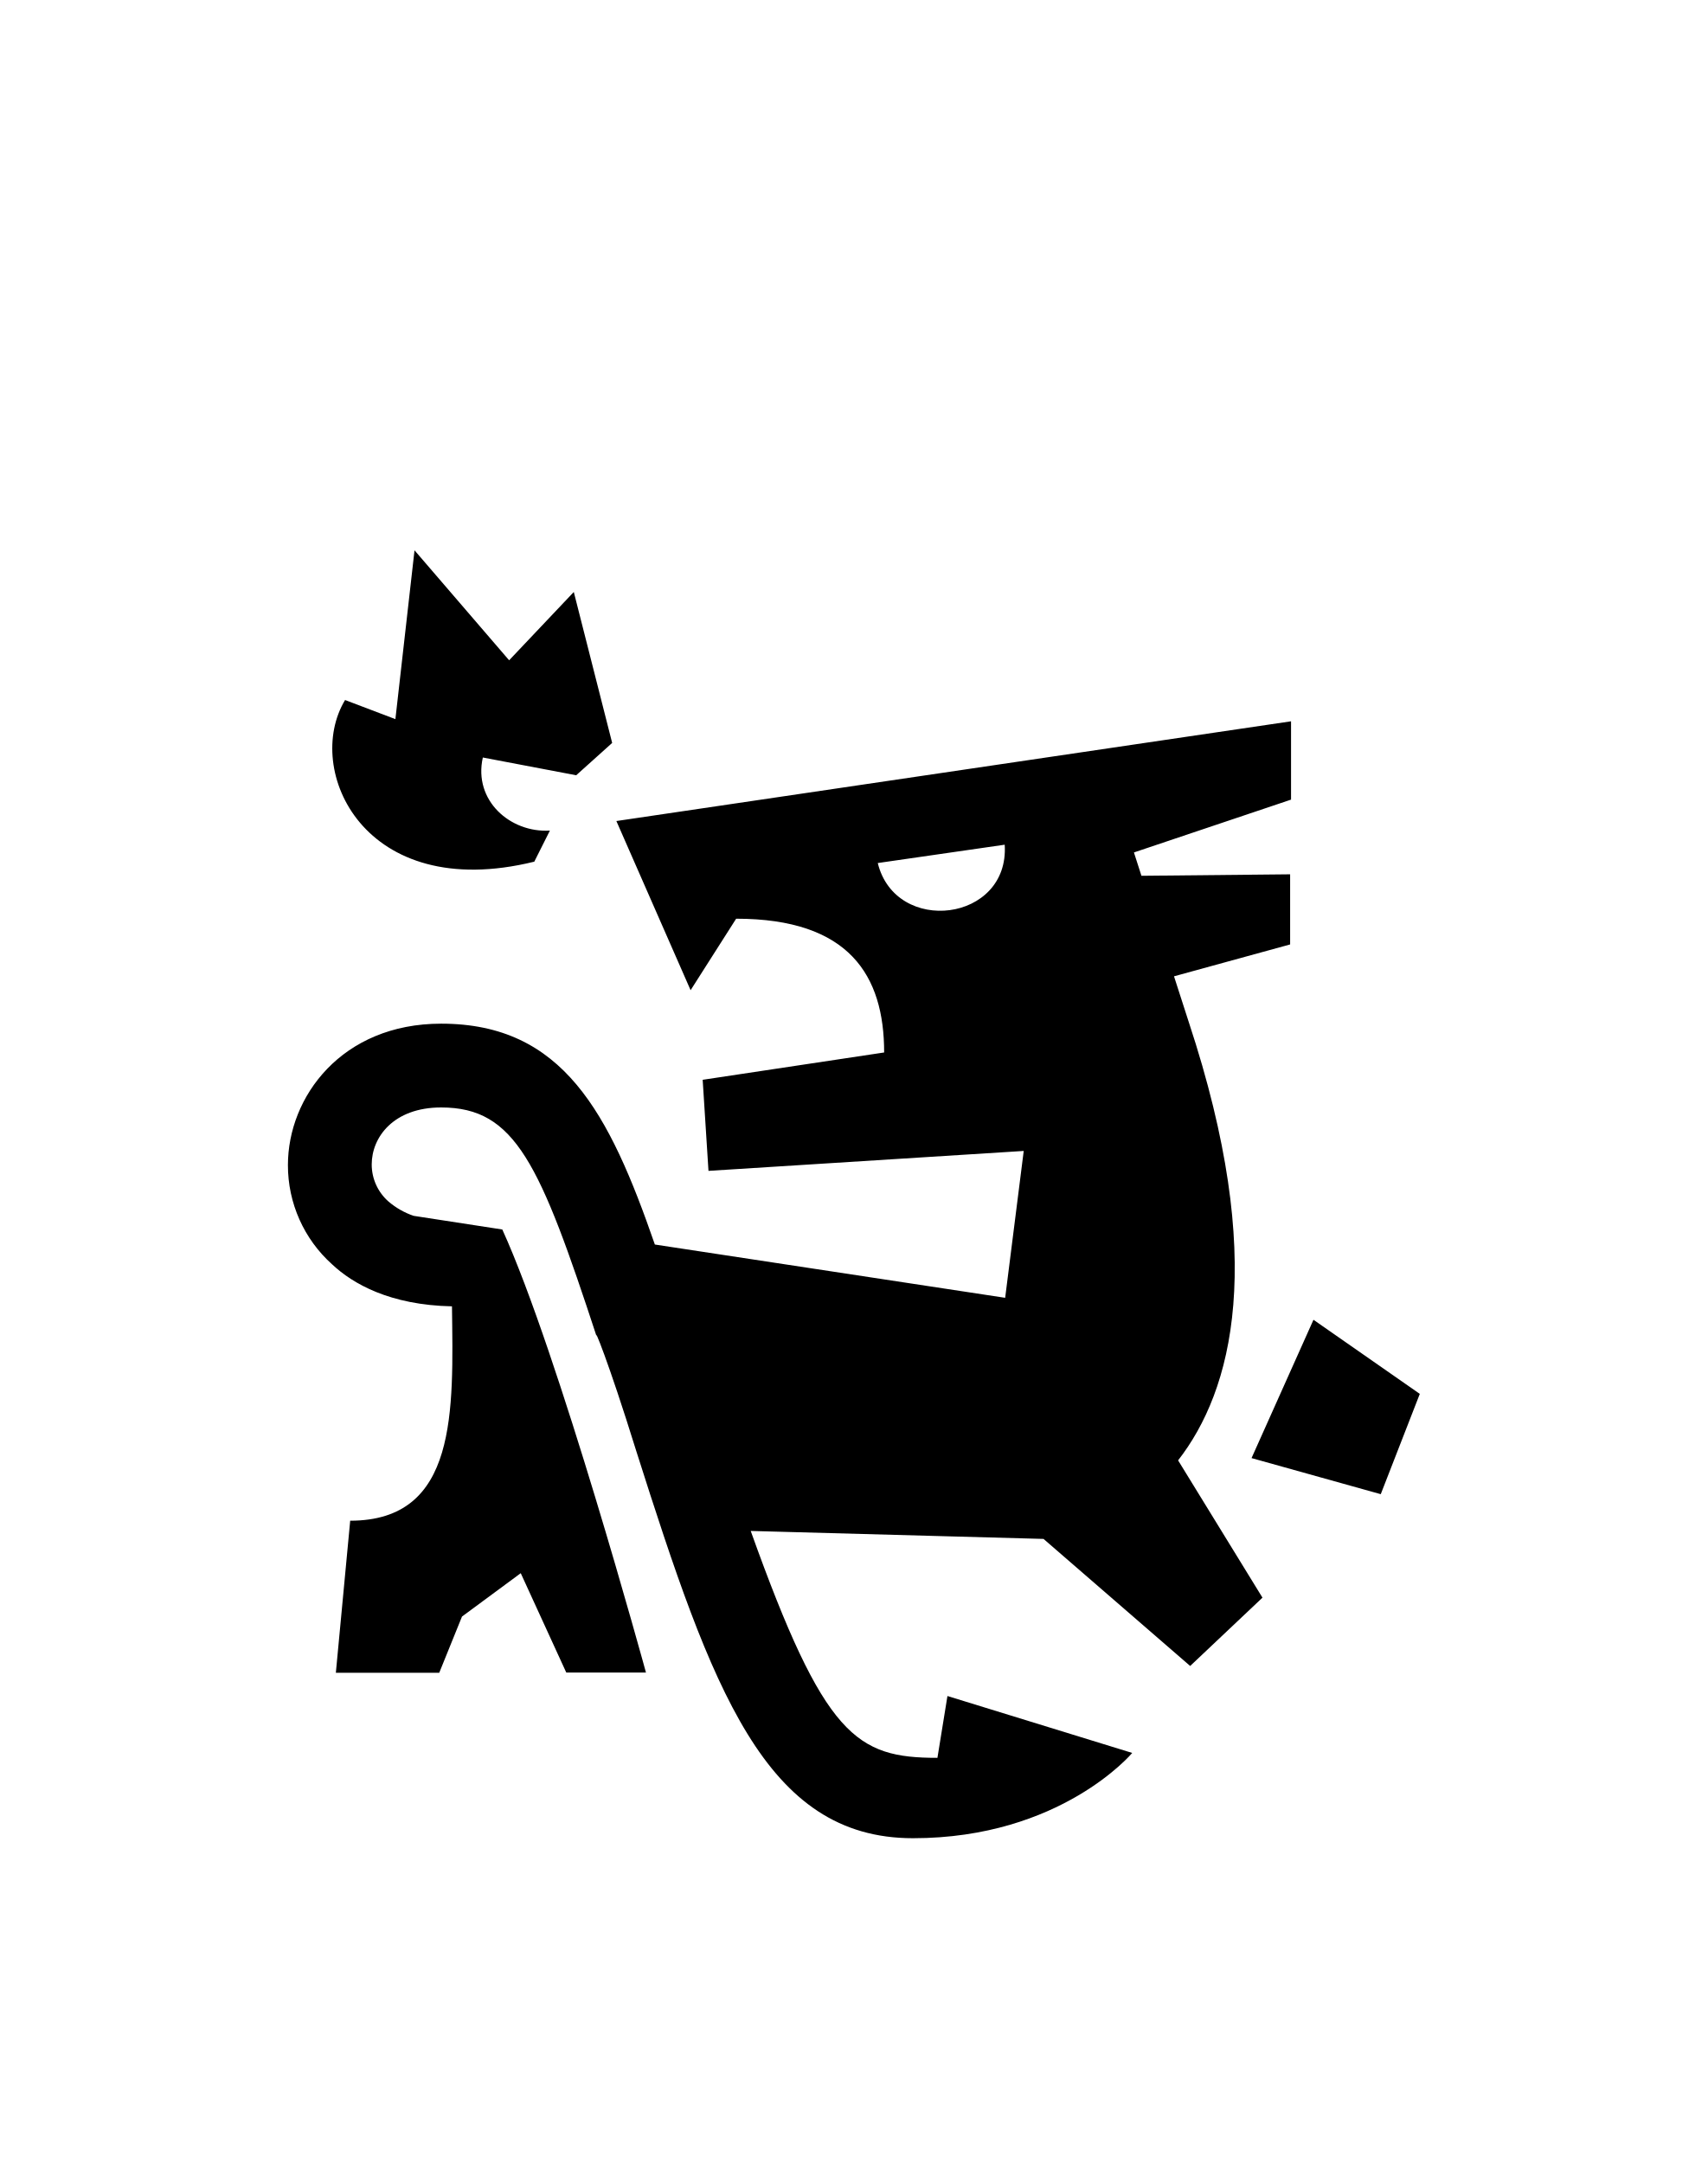
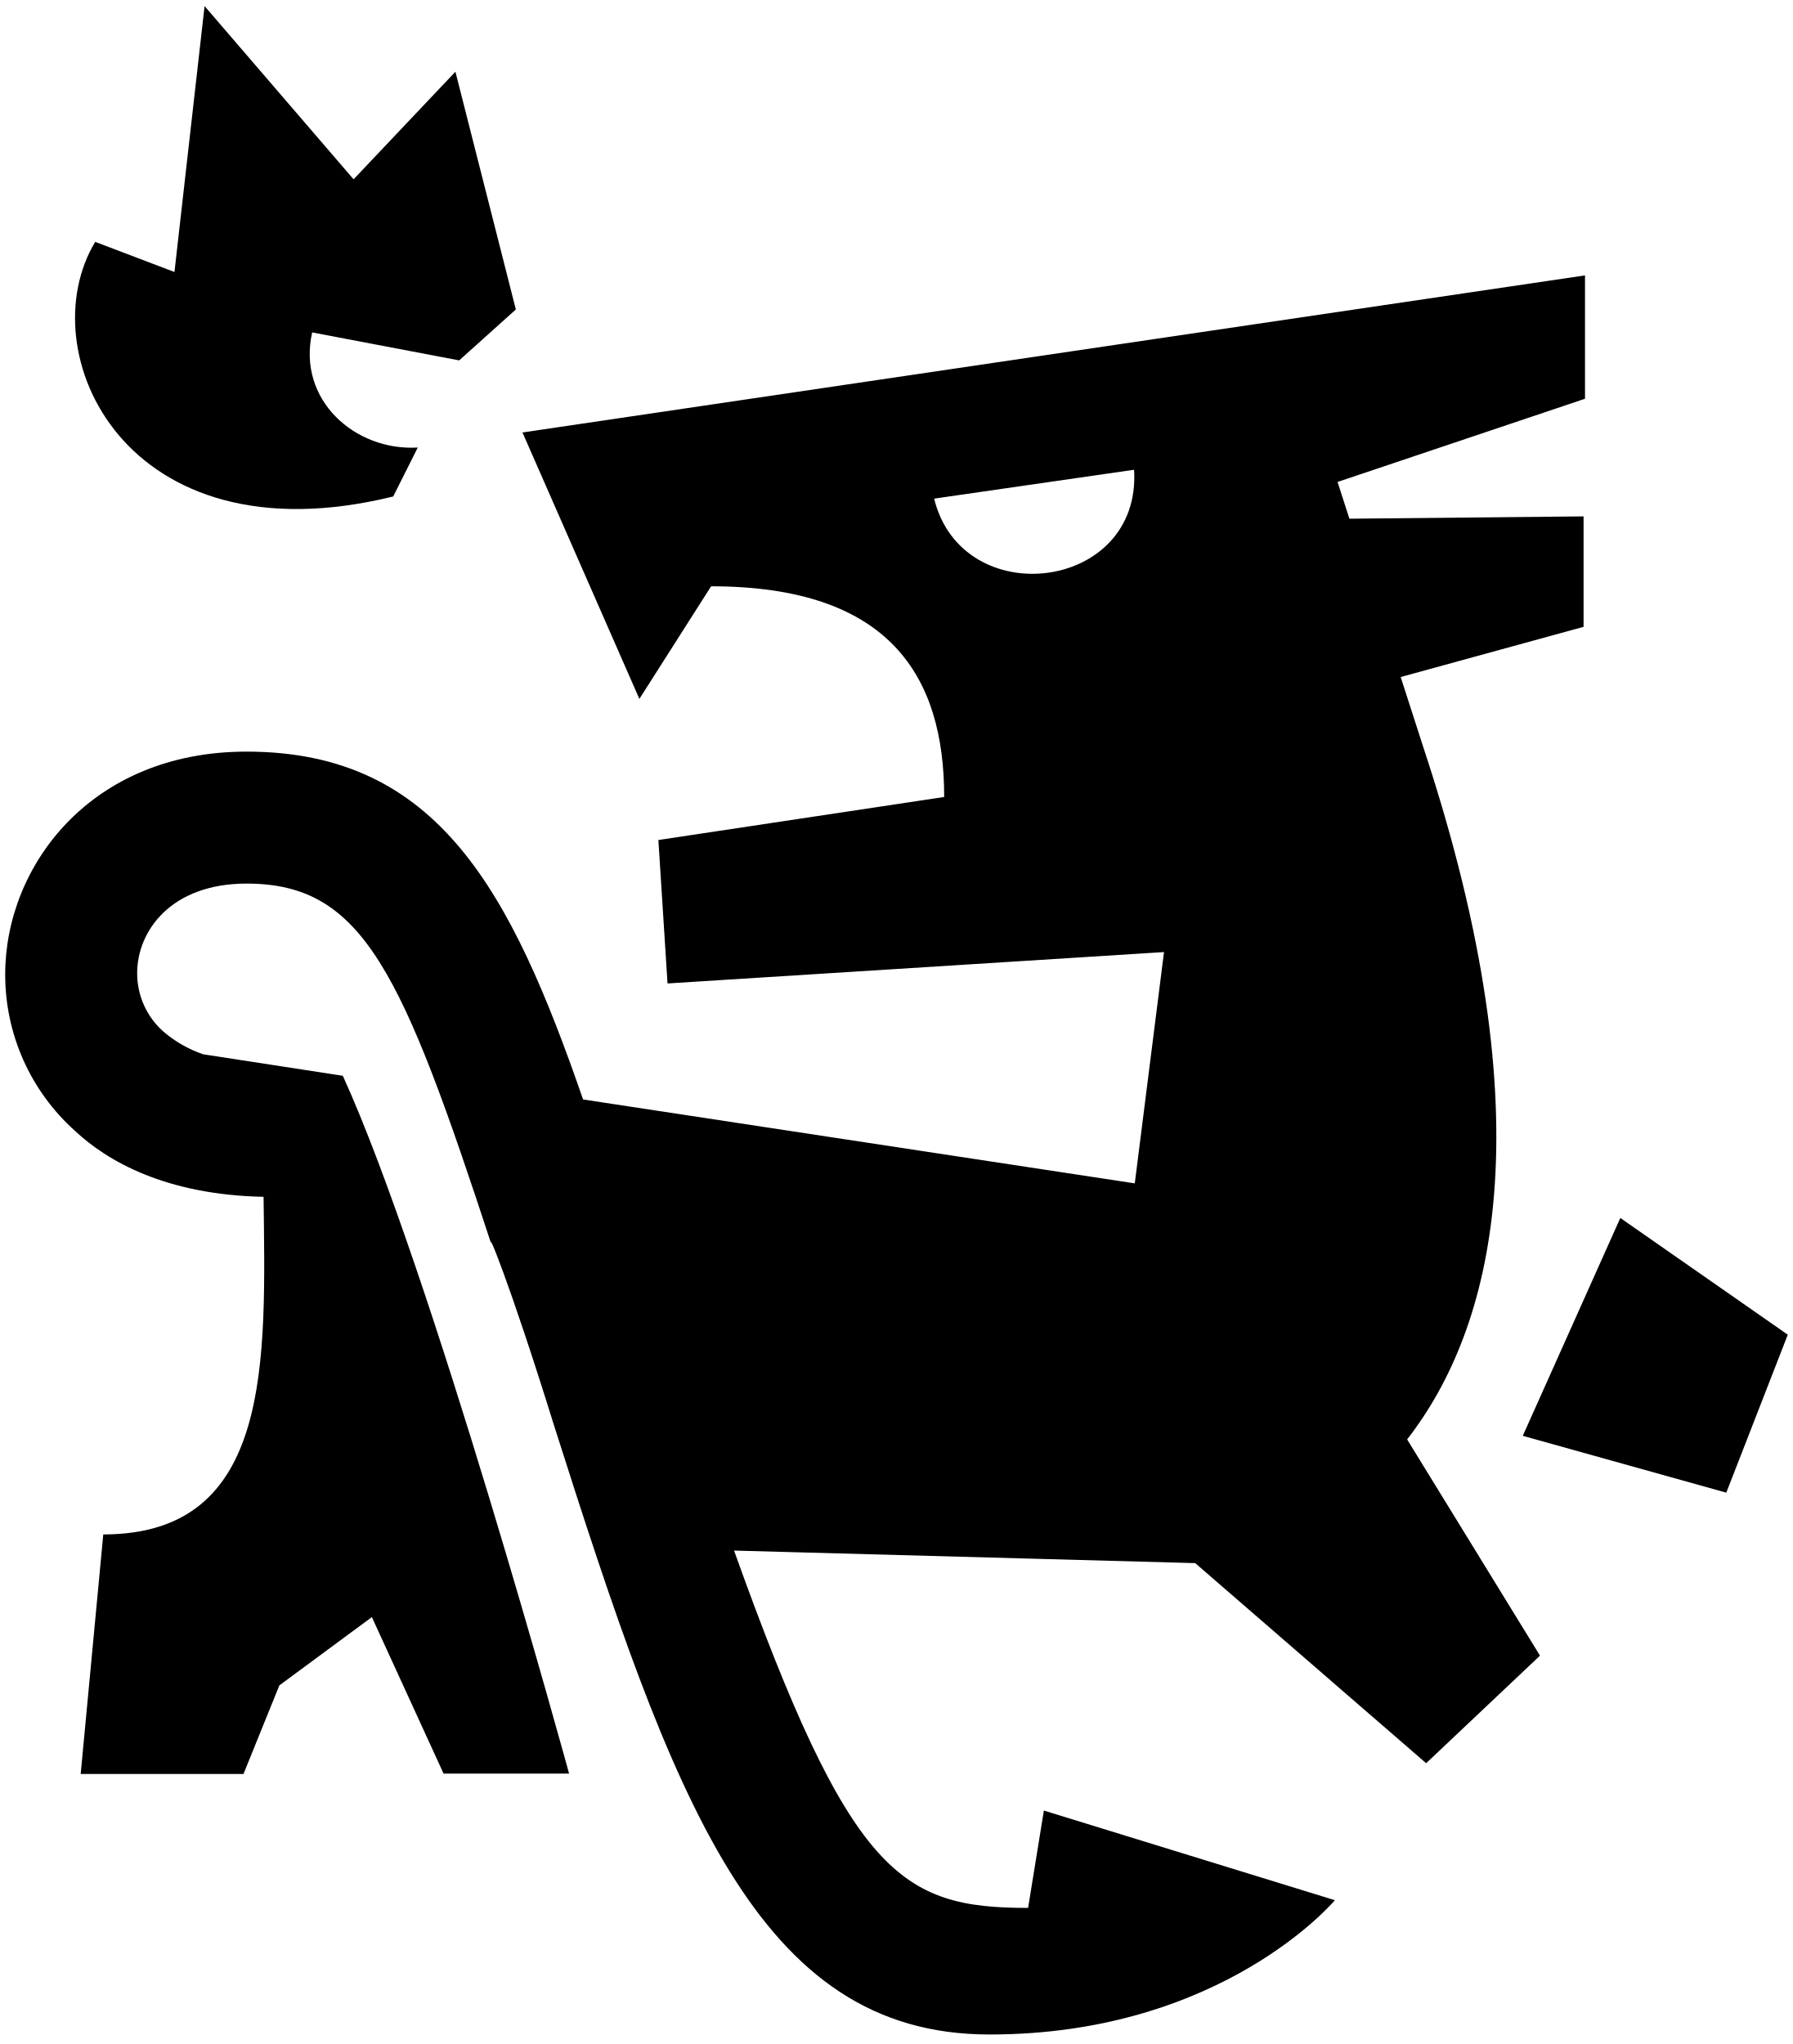
- <svg xmlns="http://www.w3.org/2000/svg" id="Слой_1" data-name="Слой 1" viewBox="0 0 150 190">
-   <defs>
-     <style>.cls-1{fill-rule:evenodd;}</style>
-   </defs>
-   <path class="cls-1" d="M121.28,131.25l-11.35-3.17,5.44-12.15,9.34,6.51ZM99.6,74.88l.66,2.05,13.06-.13,0,6.16-10.2,2.8,1.29,4c6.94,21,3.82,32.41-.93,38.52l7.41,12.06-6.35,6L91.66,135.18l-25.72-.7c6.48,18.11,9.28,19.93,16.4,19.93l.88-5.43,16.23,5s-6.26,7.49-19.26,7.49-17.65-13.09-24.3-34c-2.52-8.11-3.8-11.1-3.46-10-5-15.25-7.15-20.19-13.68-20.19-4.2,0-6.1,2.63-6.1,5a4.33,4.33,0,0,0,1.47,3.26,6.74,6.74,0,0,0,2.21,1.26L44.12,108c4.94,10.83,12.62,38.92,12.62,38.92h-7l-4-8.73L40.58,142l-2,4.94H29.5l1.26-13.36c9.47,0,9.05-9.68,8.94-18.83-5.47-.11-8.73-2-10.52-3.68a11.68,11.68,0,0,1-3.89-8.73c0-6,4.73-12.42,13.46-12.42,10.7,0,14.76,7.82,18.77,19.4L88.29,114l1.63-12.9-27.69,1.75-.51-8,15.94-2.4c0-6.76-3.06-11.75-13-11.75l-4,6.28L54.14,72.12l59.26-8.76,0,6.88ZM88.25,74.2,77.1,75.81C78.66,82.19,88.68,81,88.25,74.2ZM42.41,66.54c-.85,3.79,2.42,6.63,5.89,6.42l-1.37,2.73c-15,3.69-20.3-8.1-16.62-14.2l4.42,1.68,1.68-14.83L44.72,58l5.68-6,3.37,13.26-3.16,2.84Z" />
+ <svg xmlns="http://www.w3.org/2000/svg" width="100" height="114" viewBox="0 0 100 114" fill="none">
+   <path fill-rule="evenodd" clip-rule="evenodd" d="M96.28 83.25L84.93 80.08L90.37 67.93L99.71 74.44L96.28 83.25ZM74.6 26.88L75.26 28.93L88.32 28.8V34.96L78.12 37.76L79.41 41.76C86.35 62.76 83.23 74.17 78.48 80.28L85.89 92.34L79.54 98.34L66.66 87.18L40.94 86.48C47.42 104.59 50.22 106.41 57.34 106.41L58.22 100.98L74.45 105.98C74.45 105.98 68.19 113.47 55.19 113.47C42.19 113.47 37.54 100.38 30.89 79.47C28.37 71.36 27.09 68.37 27.43 69.47C22.43 54.22 20.28 49.28 13.75 49.28C9.55 49.28 7.65 51.91 7.65 54.28C7.649 54.897 7.779 55.507 8.033 56.069C8.286 56.631 8.657 57.133 9.12 57.54C9.77 58.096 10.52 58.524 11.33 58.8L19.12 60C24.06 70.83 31.74 98.92 31.74 98.92H24.74L20.74 90.19L15.58 94L13.58 98.94H4.5L5.76 85.58C15.23 85.58 14.81 75.9 14.7 66.75C9.23 66.64 5.97 64.75 4.18 63.07C2.953 61.971 1.972 60.626 1.301 59.121C0.631 57.617 0.286 55.987 0.29 54.34C0.29 48.34 5.02 41.92 13.75 41.92C24.45 41.92 28.51 49.74 32.52 61.32L63.29 66L64.92 53.1L37.23 54.85L36.72 46.85L52.66 44.45C52.66 37.69 49.6 32.7 39.66 32.7L35.66 38.98L29.14 24.12L88.4 15.36V22.24L74.6 26.88ZM63.25 26.2L52.1 27.81C53.66 34.19 63.68 33 63.25 26.2ZM17.41 18.54C16.56 22.33 19.83 25.17 23.3 24.96L21.93 27.69C6.93 31.38 1.63 19.59 5.31 13.49L9.73 15.17L11.41 0.34L19.72 10L25.4 4L28.77 17.26L25.61 20.1L17.41 18.54Z" fill="black" />
</svg>
